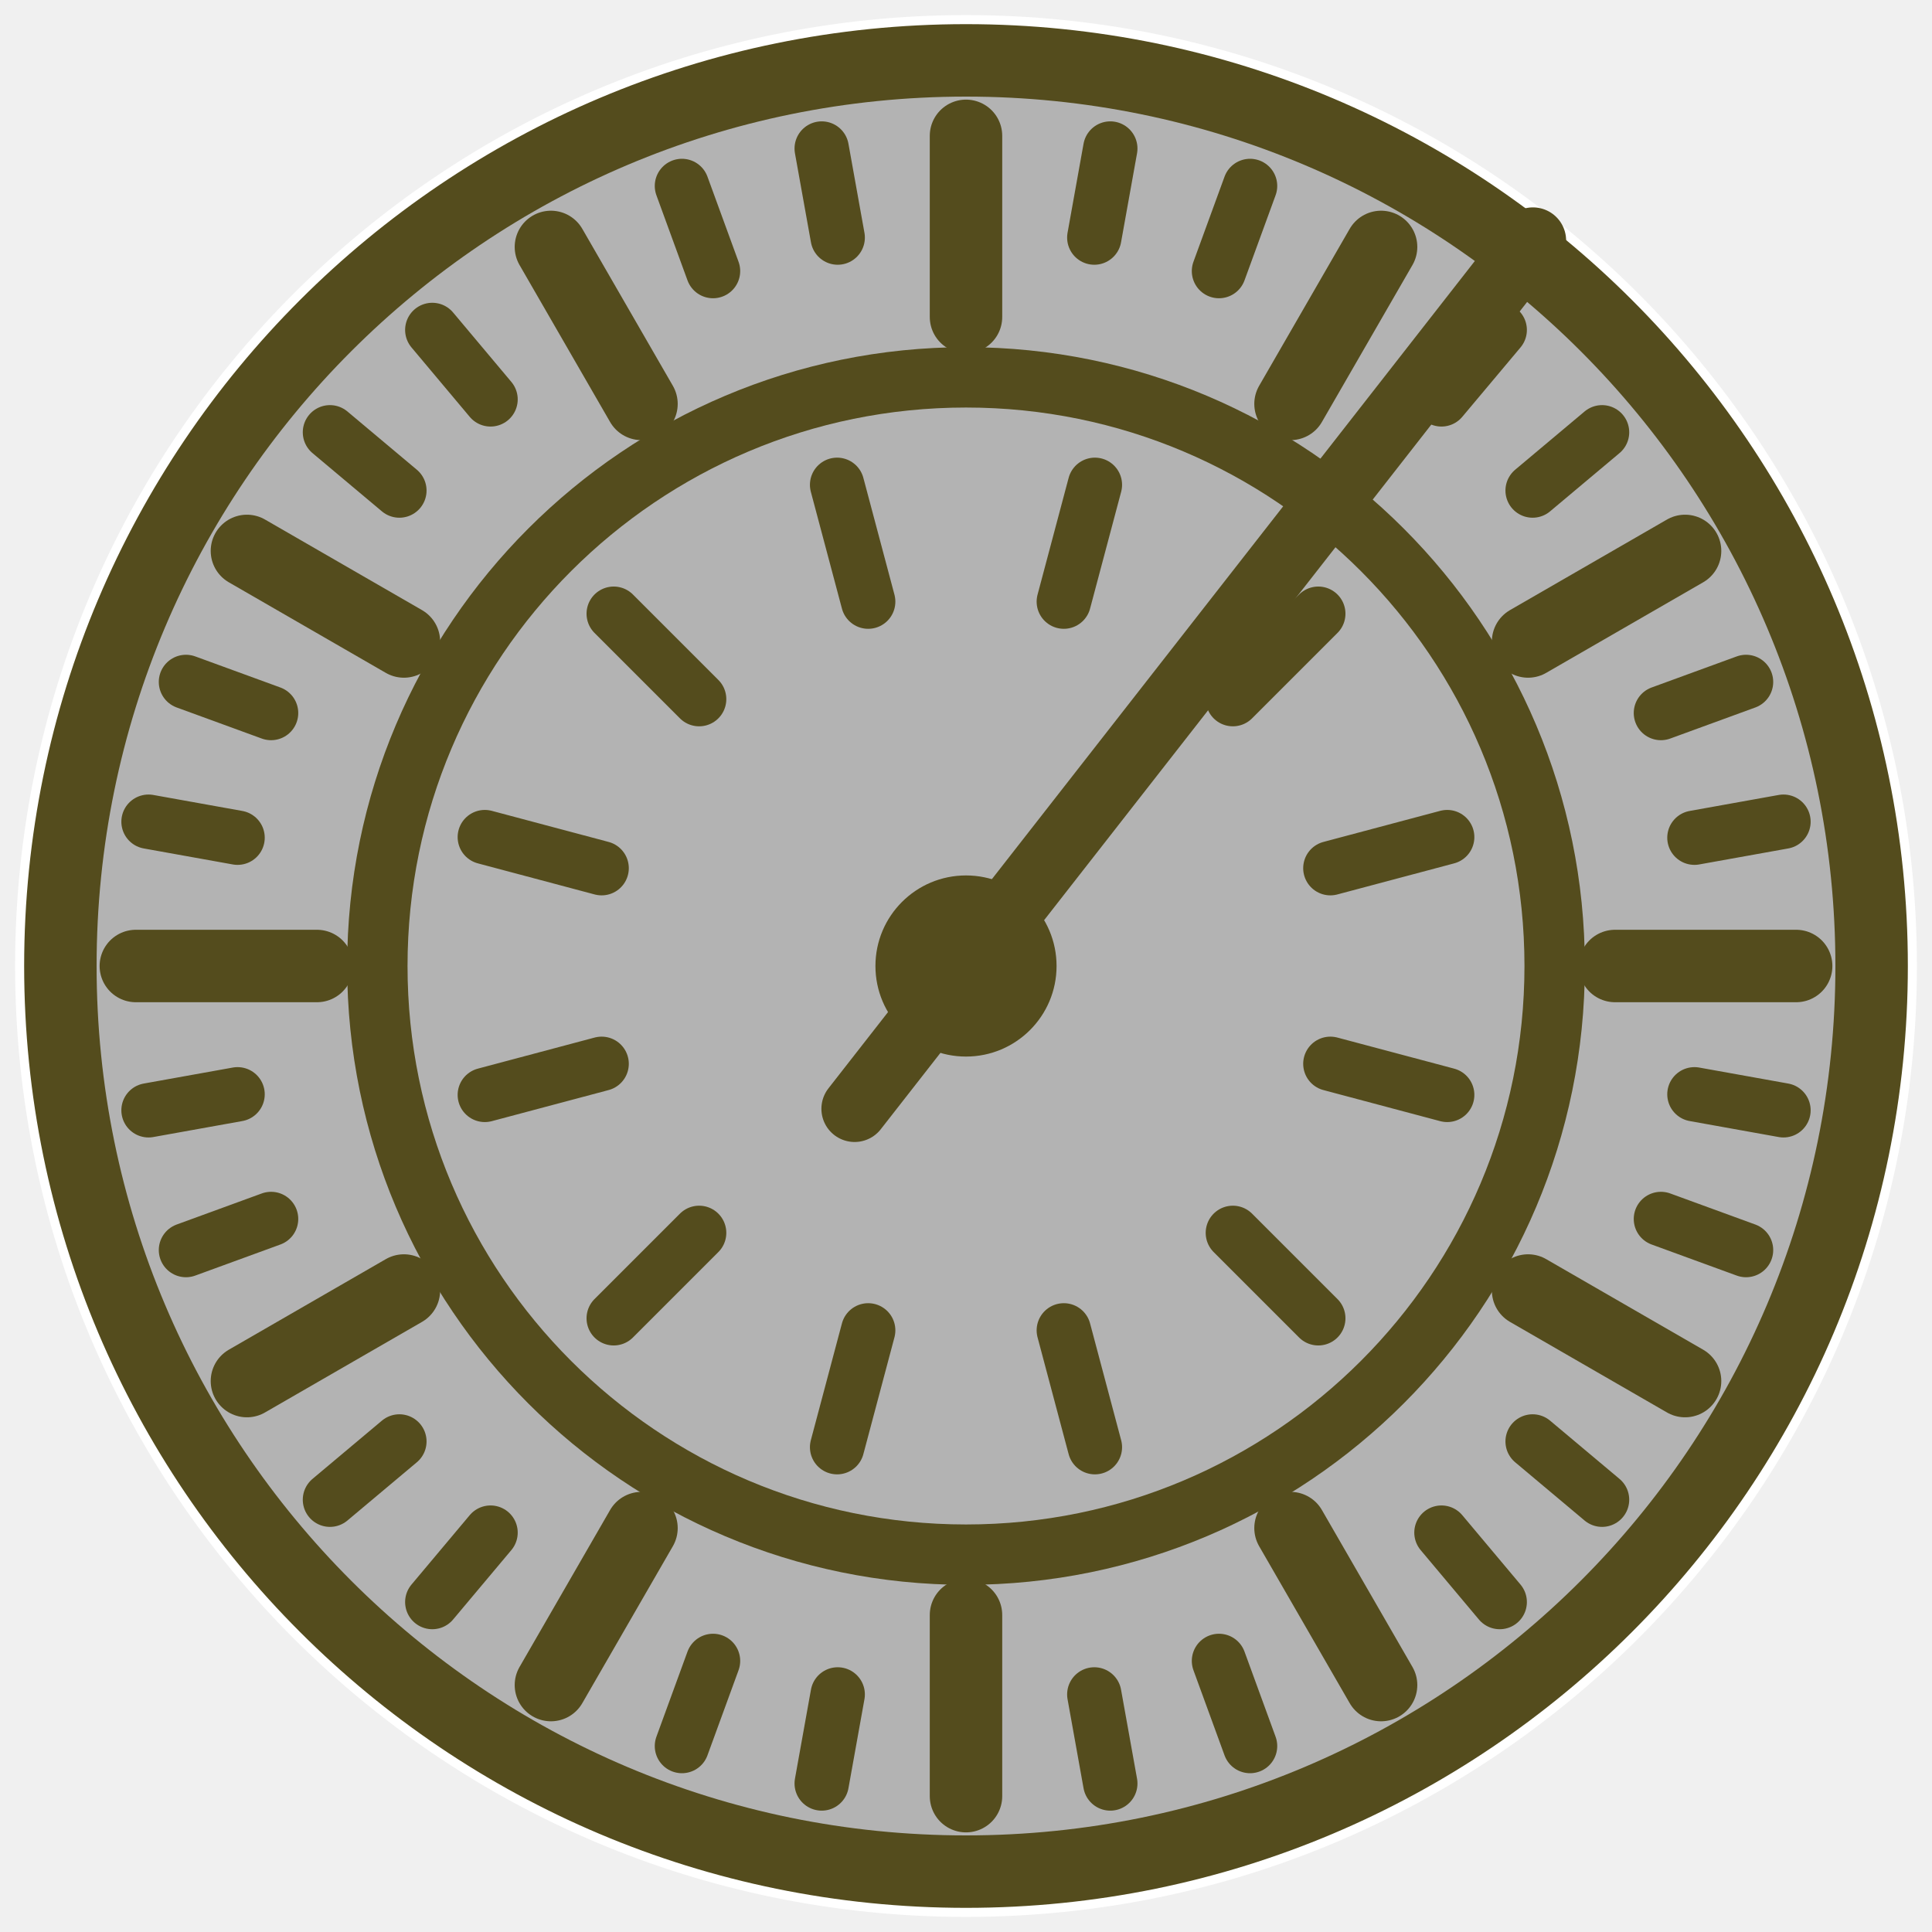
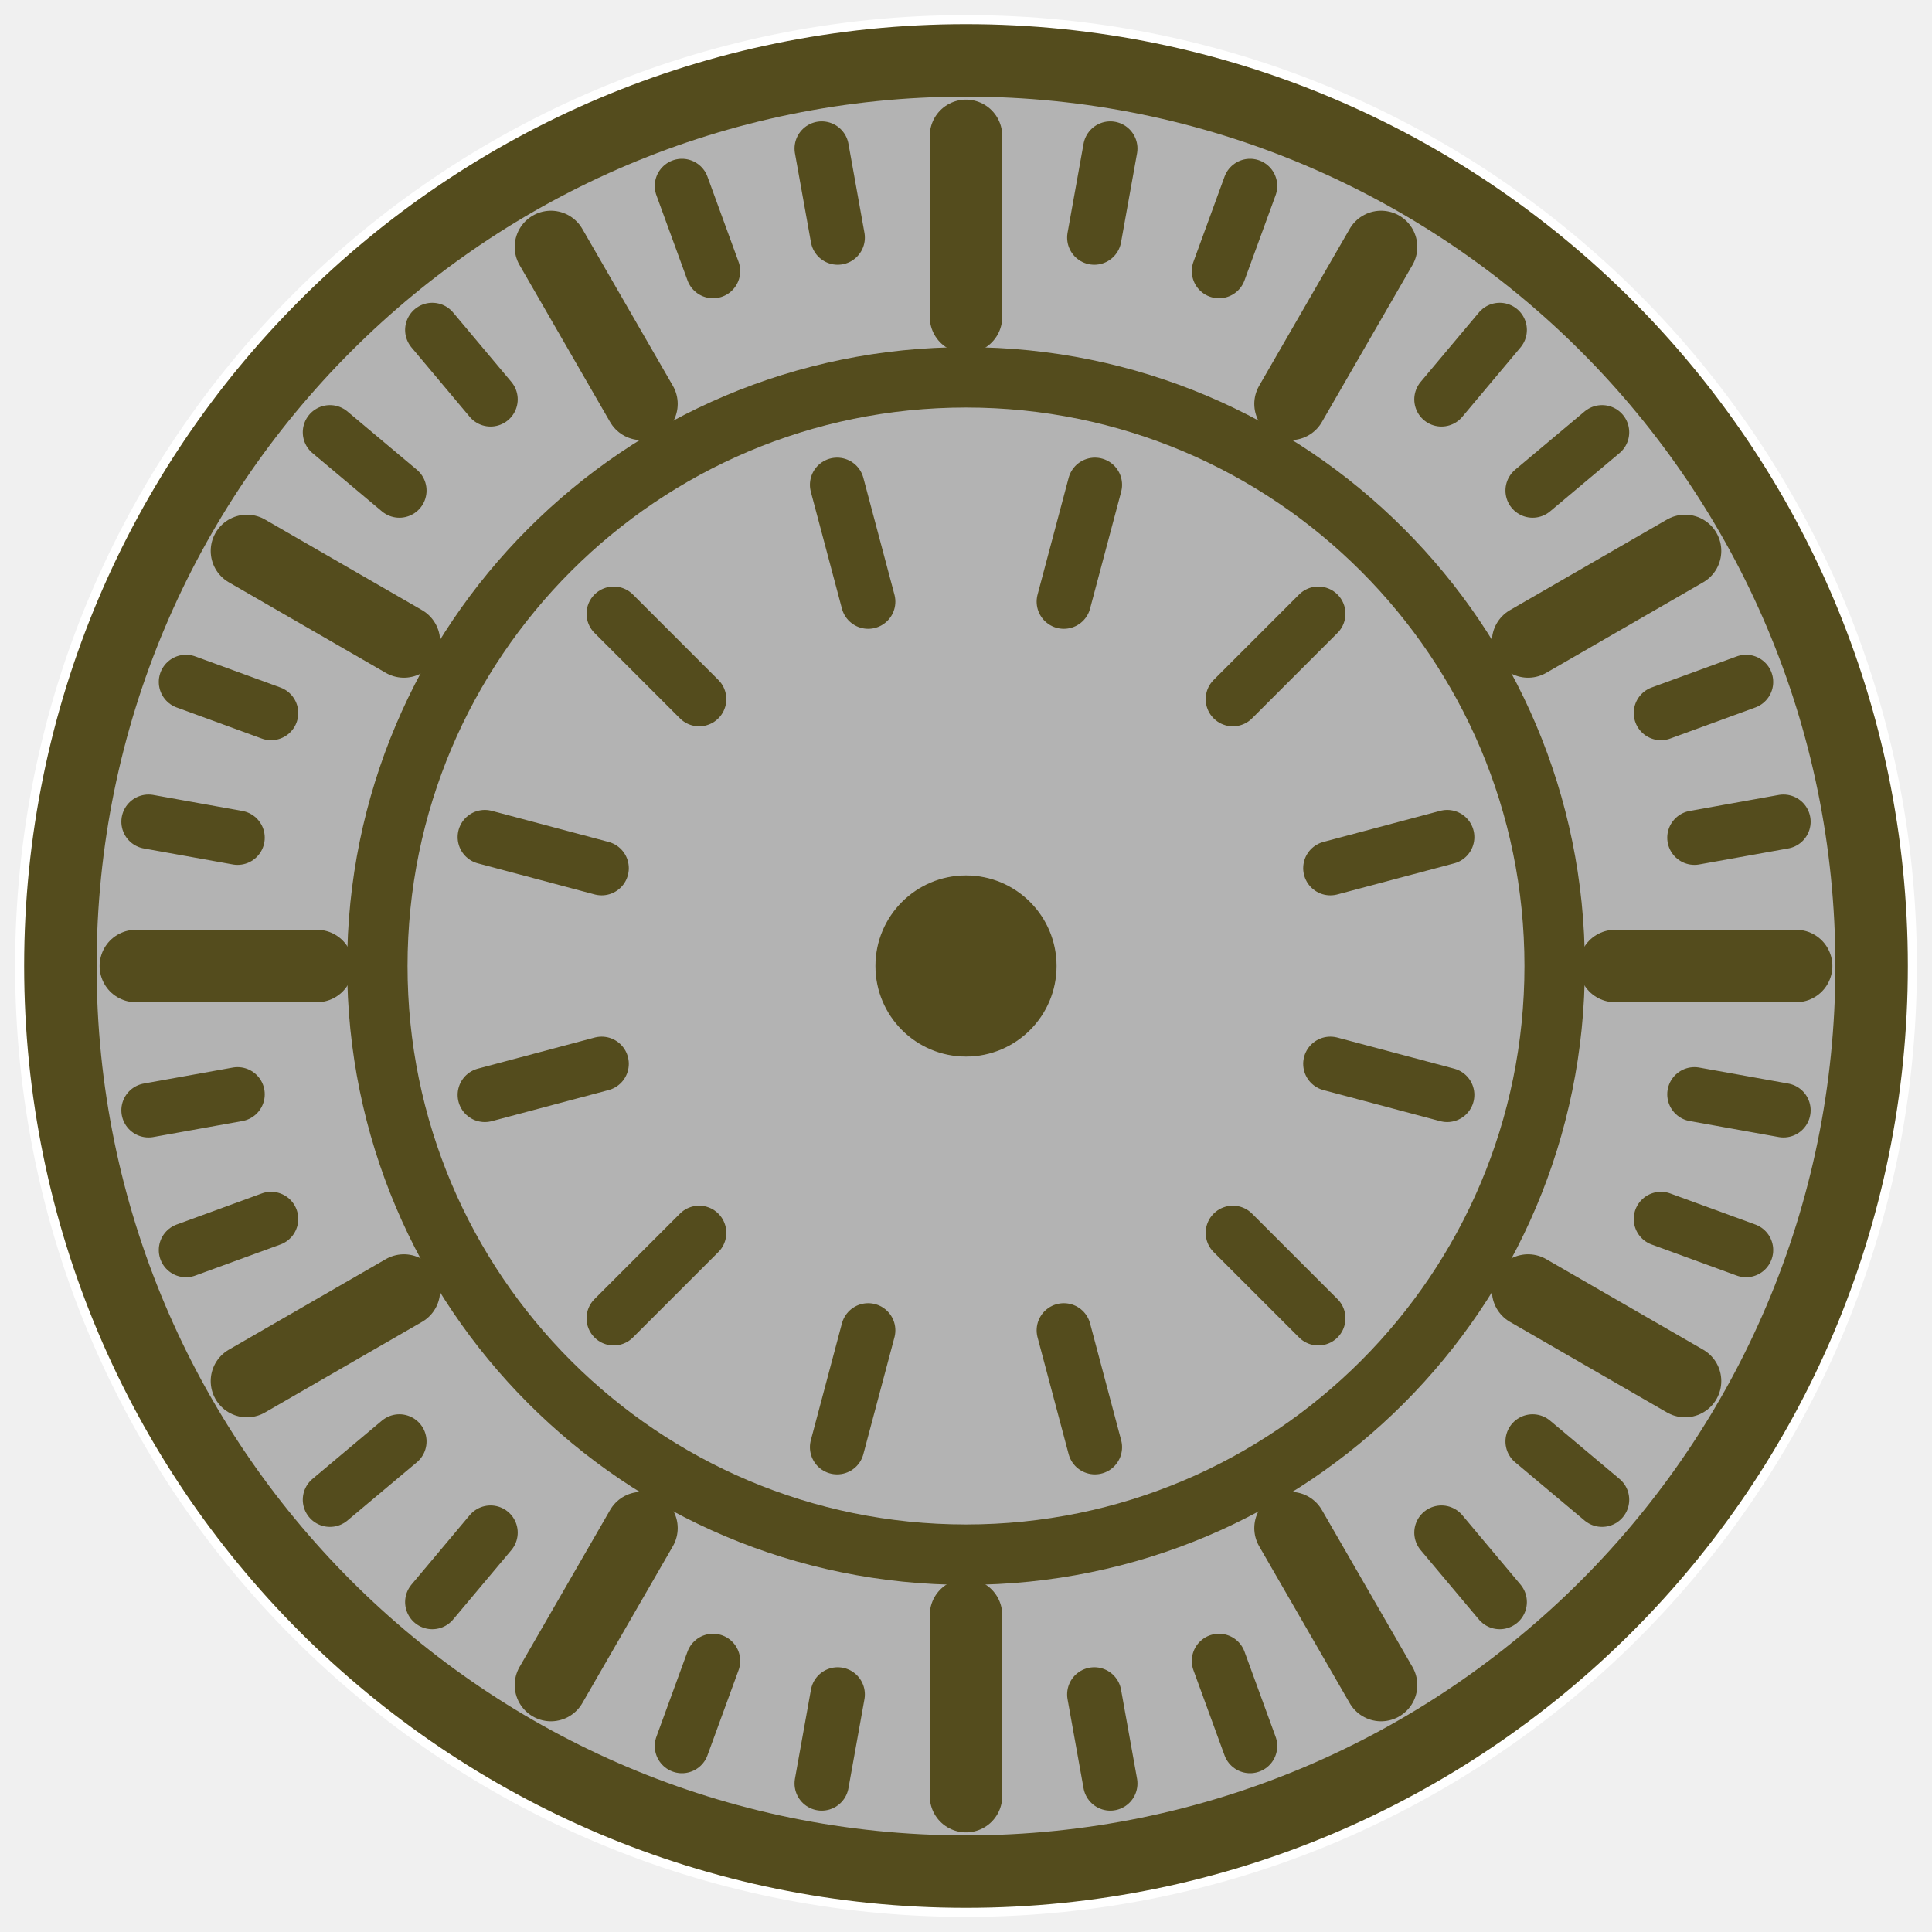
<svg xmlns="http://www.w3.org/2000/svg" id="Titre" width="100%" height="100%" viewBox="0 0 64 64" version="1.1">
  <defs id="defs51" />
  <g id="HIGHLIGHT" style="display:inline">
    <circle cx="32" cy="32" r="31" fill="#1c2b3c" stroke="#ffffff" stroke-width="1" id="circle1" style="display:inline;fill:#b3b3b3;stroke:#ffffff;stroke-opacity:1" />
    <g fill="none" stroke="#ffffff" stroke-linecap="round" id="g51" style="display:inline;stroke:#544c1d;stroke-opacity:1">
      <circle cx="32" cy="32" r="30" stroke-width="2.4" id="circle2" style="stroke:#544c1d;stroke-opacity:1" />
      <circle cx="32" cy="32" r="19.5" stroke-width="2" id="circle3" style="stroke:#544c1d;stroke-opacity:1" />
      <path stroke-width="2.4" d="m 32,10.5 v -6" id="path3" style="stroke:#544c1d;stroke-opacity:1" />
      <path stroke-width="1.8" d="M 36.25,7.87 36.78,4.92" id="path4" style="stroke:#544c1d;stroke-opacity:1" />
      <path stroke-width="1.8" d="M 40.38,8.98 41.41,6.16" id="path5" style="stroke:#544c1d;stroke-opacity:1" />
      <path stroke-width="2.4" d="m 42.75,13.38 3,-5.2" id="path6" style="stroke:#544c1d;stroke-opacity:1" />
      <path stroke-width="1.8" d="m 47.75,13.23 1.93,-2.3" id="path7" style="stroke:#544c1d;stroke-opacity:1" />
      <path stroke-width="1.8" d="m 50.77,16.25 2.3,-1.93" id="path8" style="stroke:#544c1d;stroke-opacity:1" />
      <path stroke-width="2.4" d="m 50.62,21.25 5.2,-3" id="path9" style="stroke:#544c1d;stroke-opacity:1" />
      <path stroke-width="1.8" d="m 55.02,23.62 2.82,-1.03" id="path10" style="stroke:#544c1d;stroke-opacity:1" />
      <path stroke-width="1.8" d="m 56.13,27.75 2.95,-0.53" id="path11" style="stroke:#544c1d;stroke-opacity:1" />
      <path stroke-width="2.4" d="m 53.5,32 h 6" id="path12" style="stroke:#544c1d;stroke-opacity:1" />
      <path stroke-width="1.8" d="m 56.13,36.25 2.95,0.53" id="path13" style="stroke:#544c1d;stroke-opacity:1" />
      <path stroke-width="1.8" d="m 55.02,40.38 2.82,1.03" id="path14" style="stroke:#544c1d;stroke-opacity:1" />
      <path stroke-width="2.4" d="m 50.62,42.75 5.2,3" id="path15" style="stroke:#544c1d;stroke-opacity:1" />
      <path stroke-width="1.8" d="m 50.77,47.75 2.3,1.93" id="path16" style="stroke:#544c1d;stroke-opacity:1" />
      <path stroke-width="1.8" d="m 47.75,50.77 1.93,2.3" id="path17" style="stroke:#544c1d;stroke-opacity:1" />
      <path stroke-width="2.4" d="m 42.75,50.62 3,5.2" id="path18" style="stroke:#544c1d;stroke-opacity:1" />
      <path stroke-width="1.8" d="m 40.38,55.02 1.03,2.82" id="path19" style="stroke:#544c1d;stroke-opacity:1" />
      <path stroke-width="1.8" d="m 36.25,56.13 0.53,2.95" id="path20" style="stroke:#544c1d;stroke-opacity:1" />
      <path stroke-width="2.4" d="m 32,53.5 v 6" id="path21" style="stroke:#544c1d;stroke-opacity:1" />
      <path stroke-width="1.8" d="m 27.75,56.13 -0.53,2.95" id="path22" style="stroke:#544c1d;stroke-opacity:1" />
      <path stroke-width="1.8" d="m 23.62,55.02 -1.03,2.82" id="path23" style="stroke:#544c1d;stroke-opacity:1" />
      <path stroke-width="2.4" d="m 21.25,50.62 -3,5.2" id="path24" style="stroke:#544c1d;stroke-opacity:1" />
      <path stroke-width="1.8" d="m 16.25,50.77 -1.93,2.3" id="path25" style="stroke:#544c1d;stroke-opacity:1" />
      <path stroke-width="1.8" d="m 13.23,47.75 -2.3,1.93" id="path26" style="stroke:#544c1d;stroke-opacity:1" />
      <path stroke-width="2.4" d="m 13.38,42.75 -5.2,3" id="path27" style="stroke:#544c1d;stroke-opacity:1" />
      <path stroke-width="1.8" d="M 8.98,40.38 6.16,41.41" id="path28" style="stroke:#544c1d;stroke-opacity:1" />
      <path stroke-width="1.8" d="M 7.87,36.25 4.92,36.78" id="path29" style="stroke:#544c1d;stroke-opacity:1" />
      <path stroke-width="2.4" d="m 10.5,32 h -6" id="path30" style="stroke:#544c1d;stroke-opacity:1" />
      <path stroke-width="1.8" d="M 7.87,27.75 4.92,27.22" id="path31" style="stroke:#544c1d;stroke-opacity:1" />
      <path stroke-width="1.8" d="M 8.98,23.62 6.16,22.59" id="path32" style="stroke:#544c1d;stroke-opacity:1" />
      <path stroke-width="2.4" d="m 13.38,21.25 -5.2,-3" id="path33" style="stroke:#544c1d;stroke-opacity:1" />
      <path stroke-width="1.8" d="m 13.23,16.25 -2.3,-1.93" id="path34" style="stroke:#544c1d;stroke-opacity:1" />
      <path stroke-width="1.8" d="m 16.25,13.23 -1.93,-2.3" id="path35" style="stroke:#544c1d;stroke-opacity:1" />
      <path stroke-width="2.4" d="m 21.25,13.38 -3,-5.2" id="path36" style="stroke:#544c1d;stroke-opacity:1" />
      <path stroke-width="1.8" d="M 23.62,8.98 22.59,6.16" id="path37" style="stroke:#544c1d;stroke-opacity:1" />
      <path stroke-width="1.8" d="M 27.75,7.87 27.22,4.92" id="path38" style="stroke:#544c1d;stroke-opacity:1" />
      <path stroke-width="1.8" d="m 35.24,19.93 1.03,-3.87" id="path39" style="stroke:#544c1d;stroke-opacity:1" />
      <path stroke-width="1.8" d="m 40.84,23.16 2.83,-2.83" id="path40" style="stroke:#544c1d;stroke-opacity:1" />
      <path stroke-width="1.8" d="m 44.07,28.76 3.87,-1.03" id="path41" style="stroke:#544c1d;stroke-opacity:1" />
      <path stroke-width="1.8" d="m 44.07,35.24 3.87,1.03" id="path42" style="stroke:#544c1d;stroke-opacity:1" />
      <path stroke-width="1.8" d="m 40.84,40.84 2.83,2.83" id="path43" style="stroke:#544c1d;stroke-opacity:1" />
      <path stroke-width="1.8" d="m 35.24,44.07 1.03,3.87" id="path44" style="stroke:#544c1d;stroke-opacity:1" />
      <path stroke-width="1.8" d="m 28.76,44.07 -1.03,3.87" id="path45" style="stroke:#544c1d;stroke-opacity:1" />
      <path stroke-width="1.8" d="m 23.16,40.84 -2.83,2.83" id="path46" style="stroke:#544c1d;stroke-opacity:1" />
      <path stroke-width="1.8" d="m 19.93,35.24 -3.87,1.03" id="path47" style="stroke:#544c1d;stroke-opacity:1" />
      <path stroke-width="1.8" d="M 19.93,28.76 16.06,27.73" id="path48" style="stroke:#544c1d;stroke-opacity:1" />
      <path stroke-width="1.8" d="M 23.16,23.16 20.33,20.33" id="path49" style="stroke:#544c1d;stroke-opacity:1" />
      <path stroke-width="1.8" d="M 28.76,19.93 27.73,16.06" id="path50" style="stroke:#544c1d;stroke-opacity:1" />
-       <path stroke-width="2.2" d="M 28.31,36.73 50.78,7.97" id="path51" style="stroke:#544c1d;stroke-opacity:1" />
    </g>
    <circle cx="32" cy="32" r="3" fill="#ffffff" stroke="none" id="circle51" style="display:inline;fill:#544c1d" />
  </g>
</svg>
